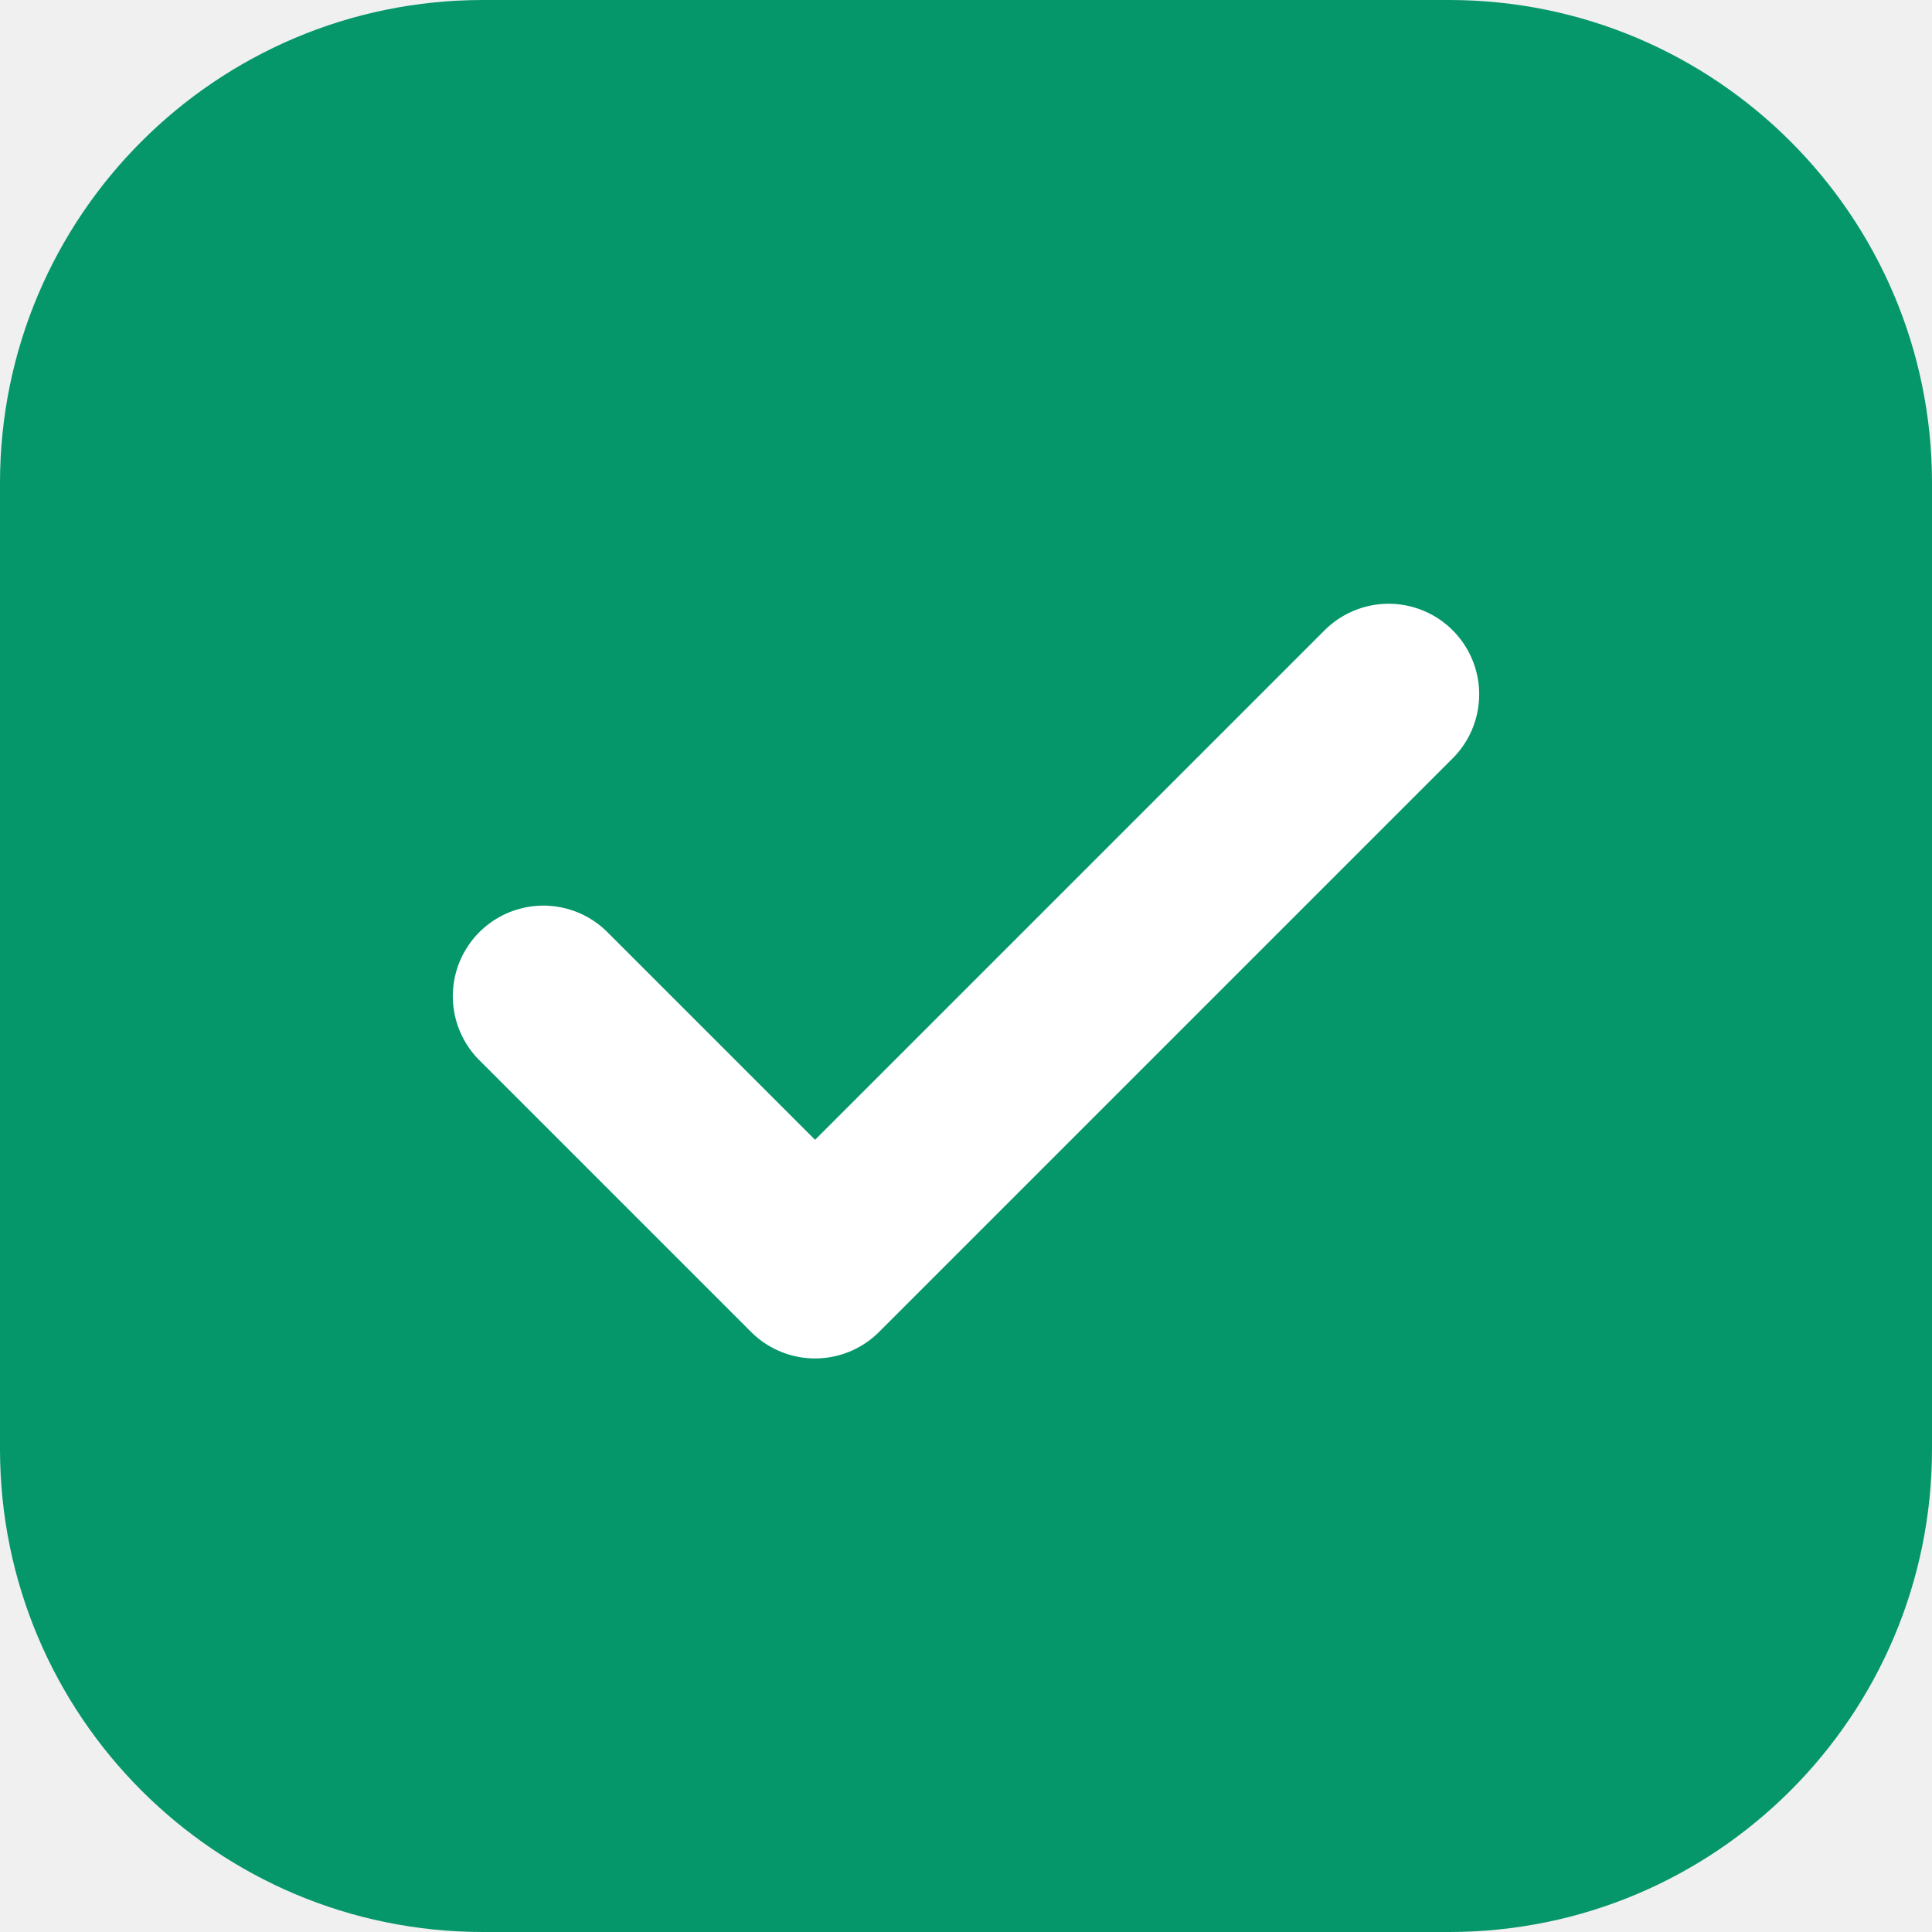
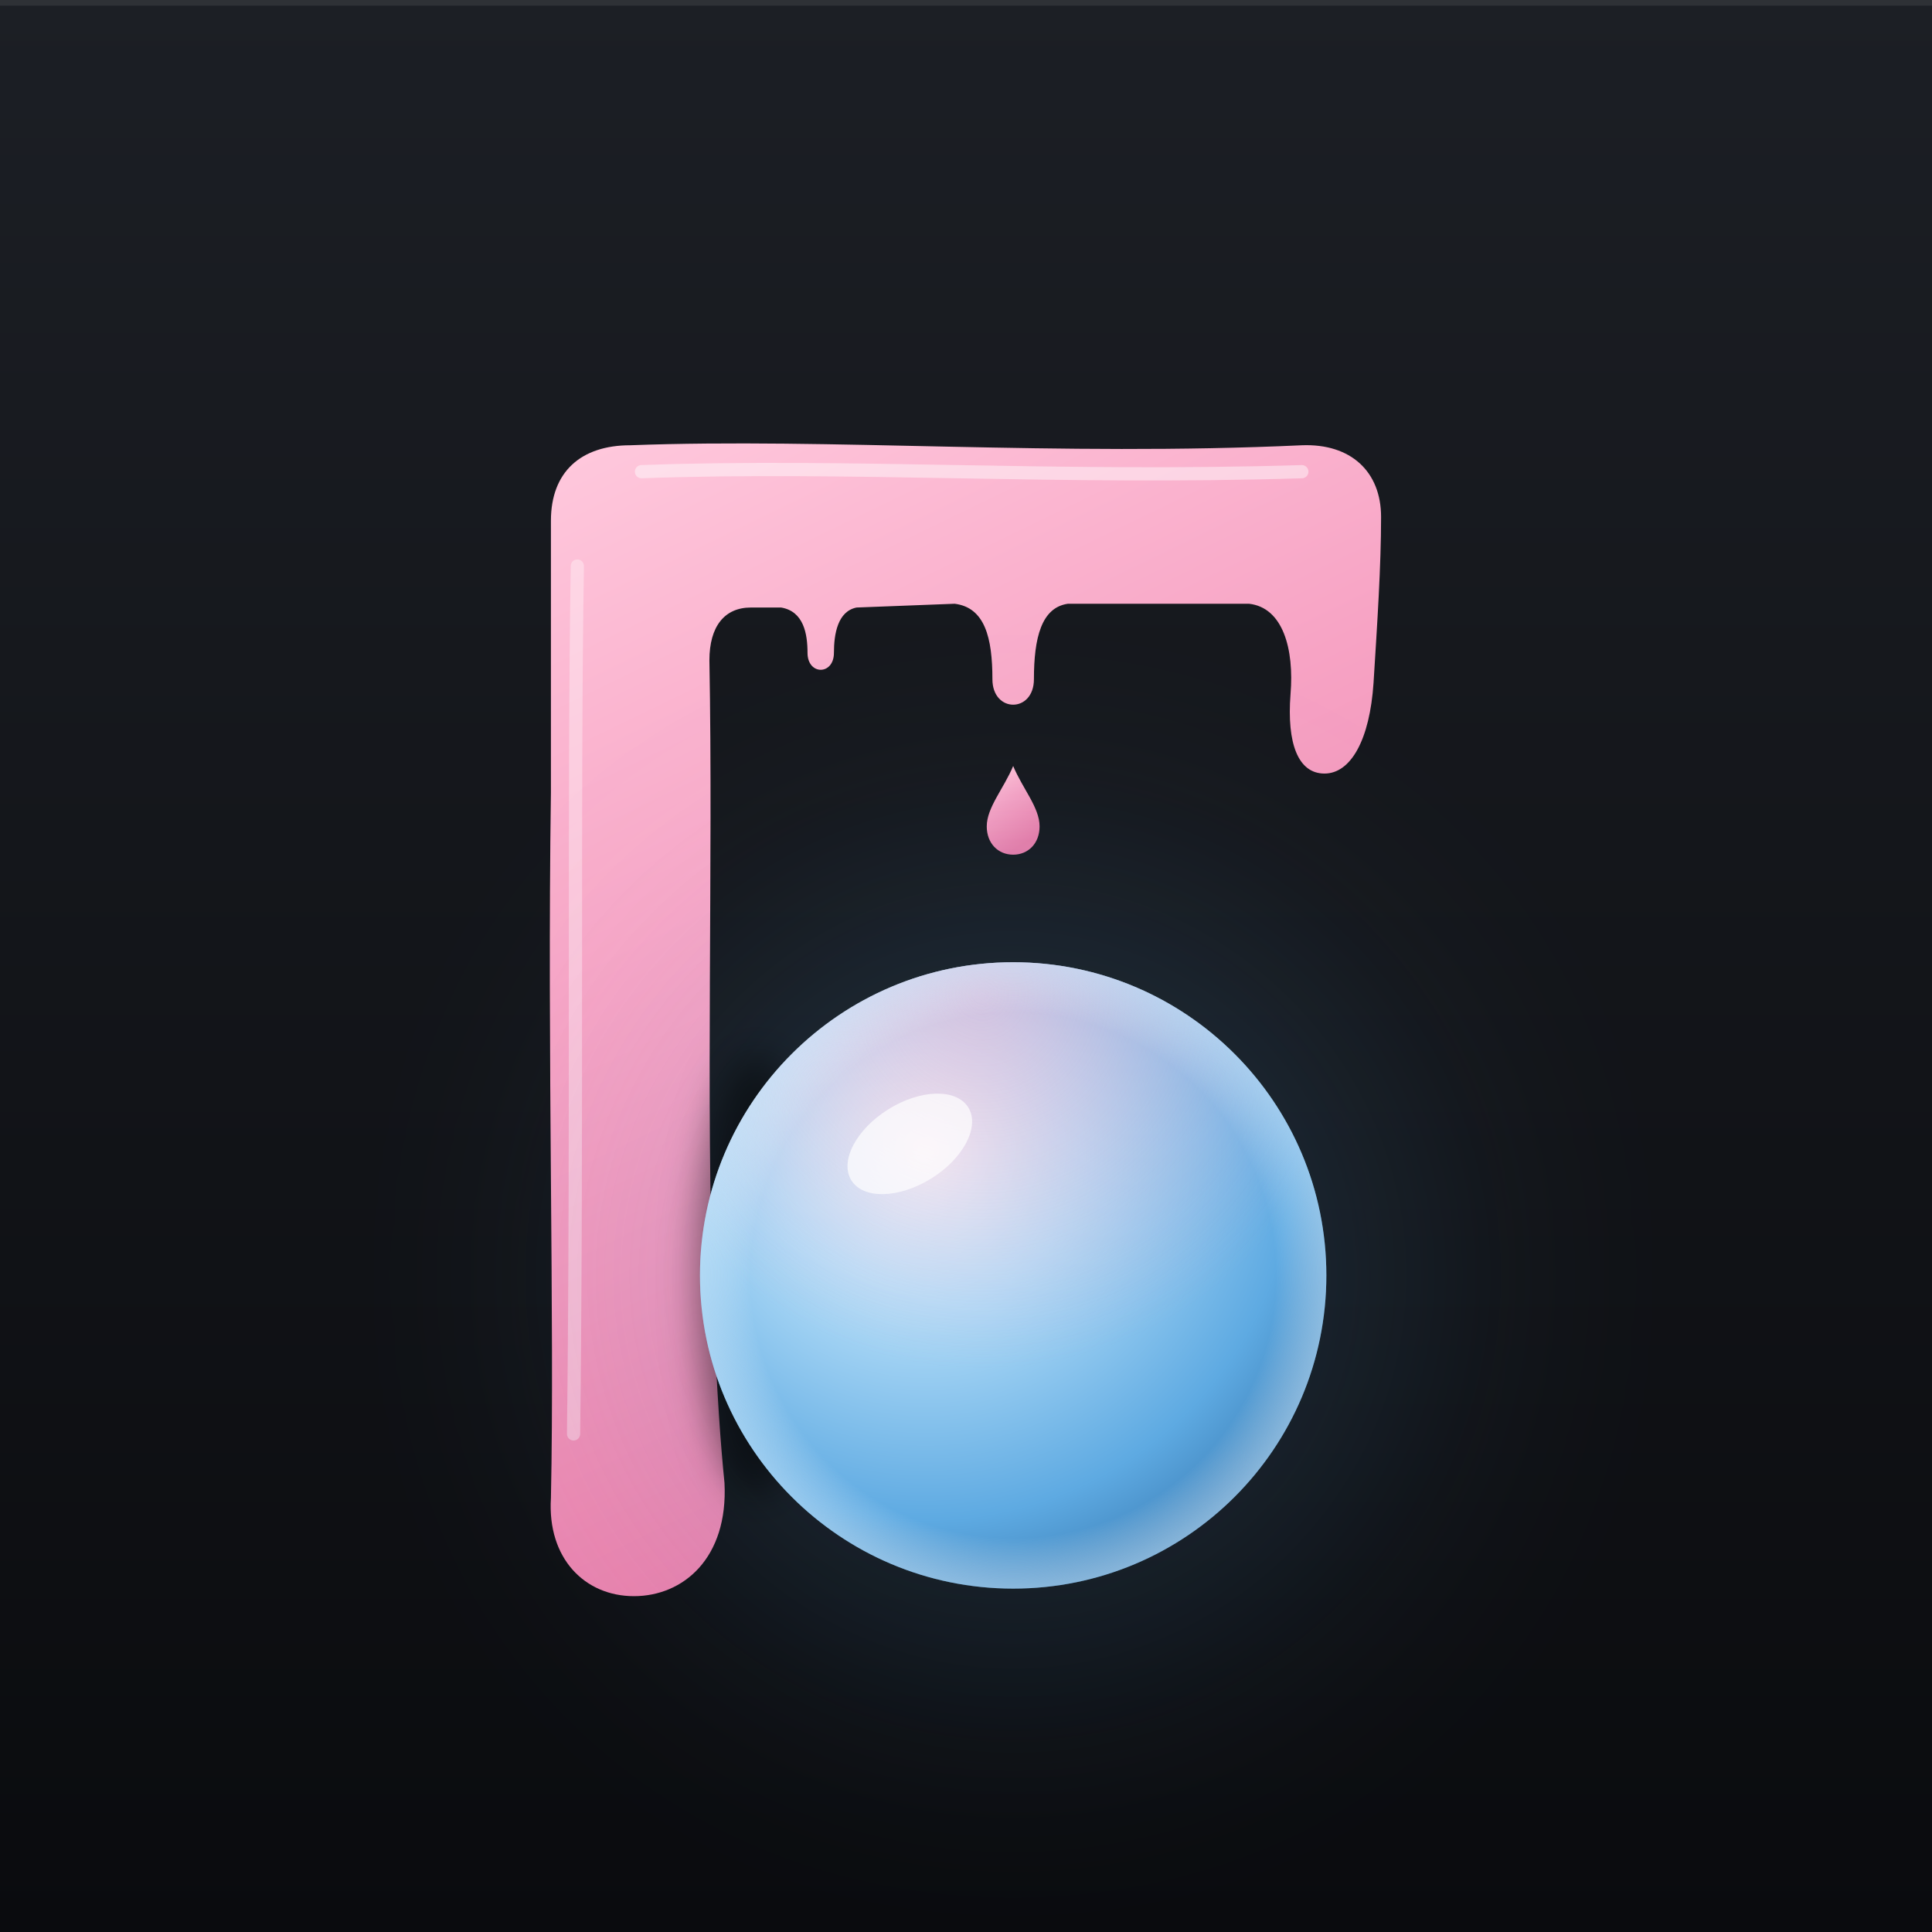
- <svg xmlns="http://www.w3.org/2000/svg" viewBox="0 0 32 32">
-   <rect width="32" height="32" rx="8" fill="#059669" />
-   <path d="M9 16.5l4.5 4.5L23 11.5" fill="none" stroke="#fff" stroke-width="3" stroke-linecap="round" stroke-linejoin="round" />
+ <svg xmlns="http://www.w3.org/2000/svg" viewBox="0 0 1024 1024" width="1024" height="1024">
+   <defs>
+     <linearGradient id="black" x1="0" y1="0" x2="0" y2="1">
+       <stop offset="0" stop-color="#1C1F25" />
+       <stop offset="1" stop-color="#0A0B0E" />
+     </linearGradient>
+     <linearGradient id="blackTop" x1="0" y1="1" x2="1" y2="0">
+       <stop offset="0" stop-color="#2F333B" />
+       <stop offset="1" stop-color="#1D2026" />
+     </linearGradient>
+     <linearGradient id="blackSide" x1="0" y1="0" x2="0" y2="1">
+       <stop offset="0" stop-color="#0B0C0F" />
+       <stop offset="1" stop-color="#050506" />
+     </linearGradient>
+     <radialGradient id="light" cx="0.5" cy="0.38" r="0.75">
+       <stop offset="0" stop-color="#FFFFFF" />
+       <stop offset="0.65" stop-color="#F1F3F6" />
+       <stop offset="1" stop-color="#E1E4E9" />
+     </radialGradient>
+     <linearGradient id="pink" x1="0" y1="0" x2="0.35" y2="1">
+       <stop offset="0" stop-color="#FFC9DD" />
+       <stop offset="0.45" stop-color="#F7A3C4" />
+       <stop offset="1" stop-color="#E77CA8" />
+     </linearGradient>
+     <linearGradient id="pinkStroke" gradientUnits="userSpaceOnUse" x1="0" y1="220" x2="0" y2="760">
+       <stop offset="0" stop-color="#FFC9DD" />
+       <stop offset="0.5" stop-color="#F59EC1" />
+       <stop offset="1" stop-color="#E474A2" />
+     </linearGradient>
+     <radialGradient id="ball" cx="0.36" cy="0.3" r="0.82">
+       <stop offset="0" stop-color="#F2F9FE" />
+       <stop offset="0.3" stop-color="#B4DDF8" />
+       <stop offset="0.72" stop-color="#5EAAE2" />
+       <stop offset="1" stop-color="#2F6FA8" />
+     </radialGradient>
+     <radialGradient id="rim" cx="0.5" cy="0.5" r="0.5">
+       <stop offset="0.84" stop-color="#FFFFFF" stop-opacity="0" />
+       <stop offset="1" stop-color="#DDF0FD" stop-opacity="0.45" />
+     </radialGradient>
+     <radialGradient id="pinkTint" cx="0.45" cy="0.05" r="0.6">
+       <stop offset="0" stop-color="#F7A3C4" stop-opacity="0.45" />
+       <stop offset="1" stop-color="#F7A3C4" stop-opacity="0" />
+     </radialGradient>
+     <filter id="glow" x="-100%" y="-100%" width="300%" height="300%">
+       <feGaussianBlur stdDeviation="70" />
+     </filter>
+     <filter id="soft" x="-50%" y="-100%" width="200%" height="300%">
+       <feGaussianBlur stdDeviation="22" />
+     </filter>
+     <filter id="contact" x="-30%" y="-200%" width="160%" height="500%">
+       <feGaussianBlur stdDeviation="5" />
+     </filter>
+     <filter id="ao" x="-50%" y="-50%" width="200%" height="200%">
+       <feGaussianBlur stdDeviation="10" />
+     </filter>
+   </defs>
+   <rect width="1024" height="1024" fill="url(#black)" />
+   <rect x="0" y="0" width="1024" height="3" fill="#FFFFFF" opacity="0.08" />
+   <path d="M 292 276 C 292 250 308 236 334 236            C 440 232 560 242 690 236 C 716 235 732 250 732 274            C 732 300 730 330 728 362 C 726 392 716 410 702 410 C 688 410 682 394 684 368            C 686 344 680 322 662 320            L 566 320 C 552 322 548 338 548 360 C 548 378 526 378 526 360 C 526 338 522 322 506 320            L 454 322 C 444 324 442 336 442 346 C 442 358 428 358 428 346 C 428 336 426 324 414 322            L 398 322 C 384 322 376 332 376 350            C 378 460 374 580 378 690 C 380 740 382 766 384 786            C 386 826 362 846 336 846 C 310 846 290 826 292 794            C 294 700 290 560 292 420 Z" fill="url(#pink)" />
+   <path d="M 306 300 C 304 420 306 600 304 760" stroke="#FFFFFF" stroke-opacity="0.35" stroke-width="7" stroke-linecap="round" fill="none" />
+   <path d="M 340 250 C 450 246 560 254 690 250" stroke="#FFFFFF" stroke-opacity="0.45" stroke-width="7" stroke-linecap="round" fill="none" />
+   <path d="M 537 406 C 542 418 551 428 551 438            C 551 447 545 453 537 453            C 529 453 523 447 523 438            C 523 428 532 418 537 406 Z" fill="url(#pink)" />
+   <circle cx="537" cy="676" r="207.5" fill="#5EAAE2" opacity="0.16" filter="url(#glow)" />
+   <ellipse cx="400.88" cy="676" rx="29.88" ry="116.2" fill="#000000" opacity="0.5" filter="url(#ao)" />
+   <circle cx="537" cy="676" r="166" fill="url(#ball)" />
+   <circle cx="537" cy="676" r="166" fill="url(#pinkTint)" />
+   <circle cx="537" cy="676" r="166" fill="url(#rim)" />
+   <ellipse cx="482.22" cy="606.28" rx="36.52" ry="21.58" transform="rotate(-32 482.22 606.28)" fill="#FFFFFF" opacity="0.7" />
</svg>
